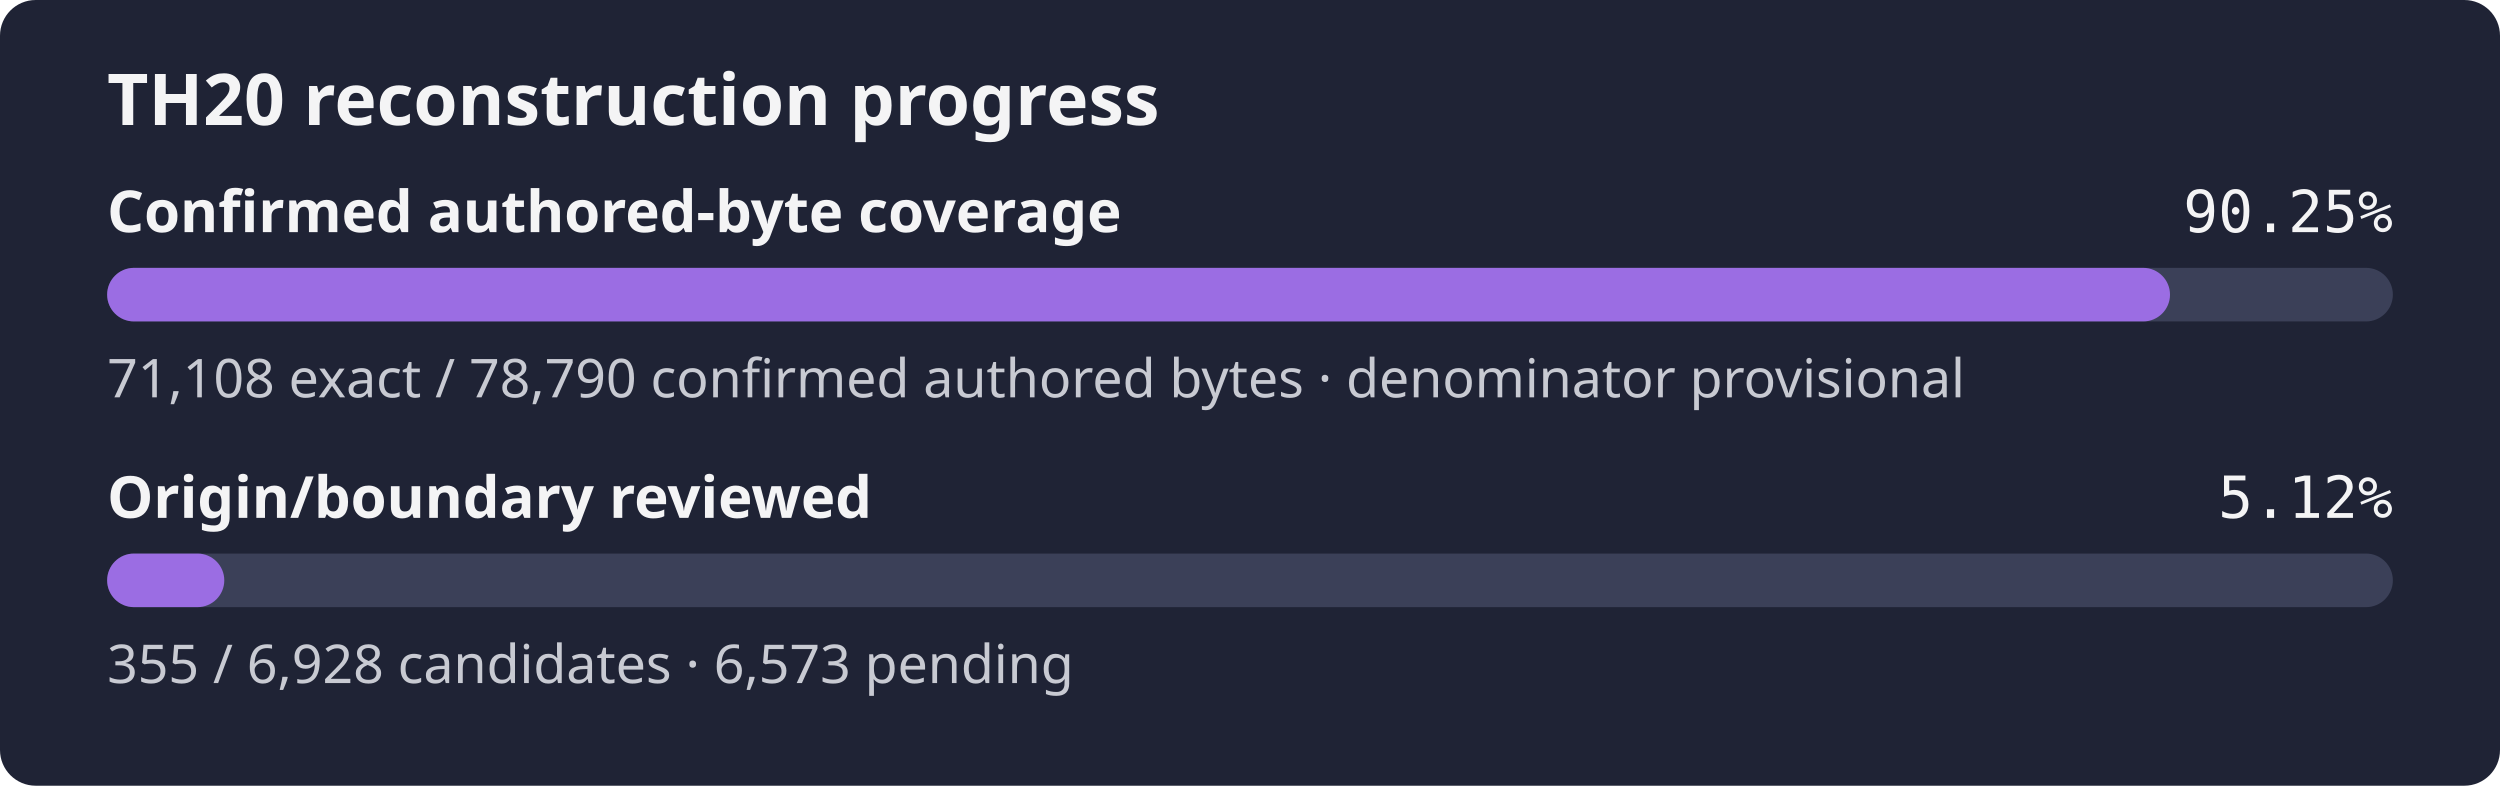
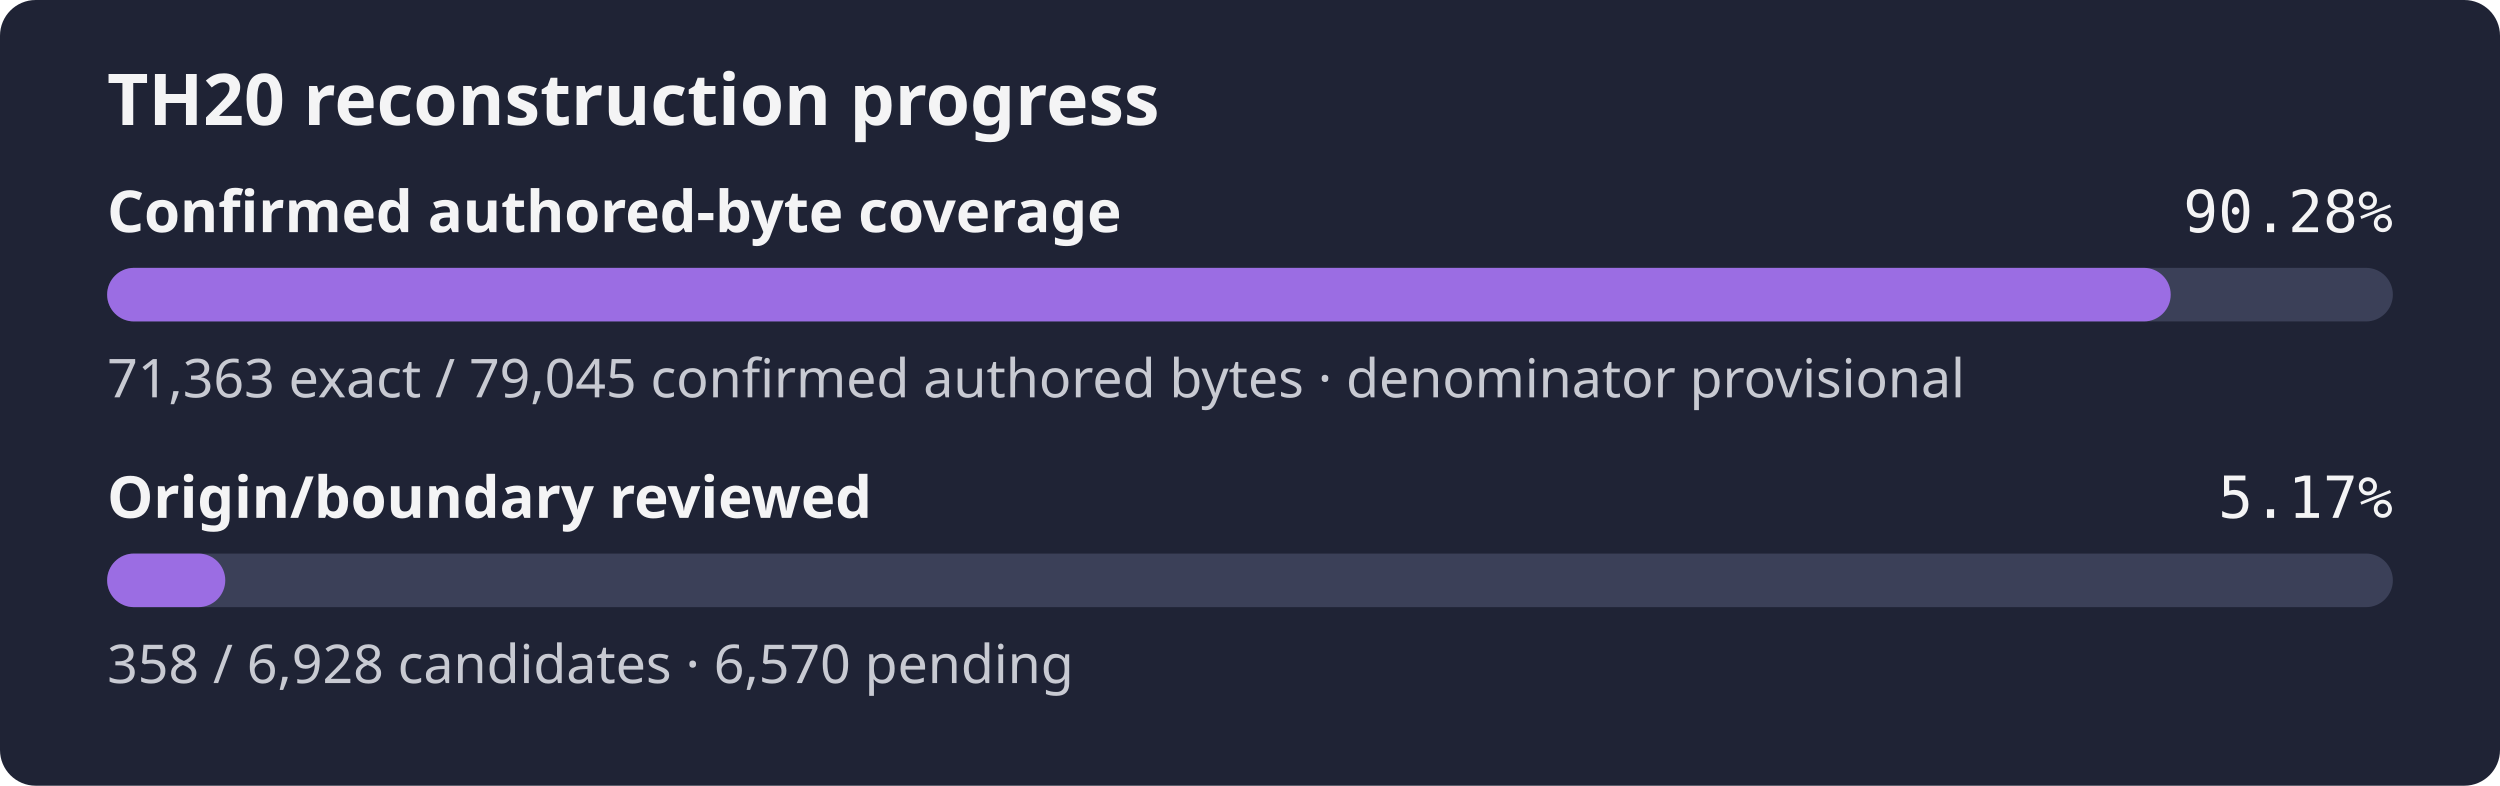
- <svg xmlns="http://www.w3.org/2000/svg" width="560" height="176" role="img" aria-label="TH20 reconstruction progress: 90.25% of the confirmed authored-byte set is exact, origin review 5.12%">
+ <svg xmlns="http://www.w3.org/2000/svg" width="560" height="176" role="img" aria-label="TH20 reconstruction progress: 90.28% of the confirmed authored-byte set is exact, origin review 5.17%">
  <rect width="560" height="176" rx="8" fill="#1f2335" />
  <text x="24" y="28" fill="#f4f4f5" font-family="sans-serif" font-size="16" font-weight="600">TH20 reconstruction progress</text>
  <text x="24" y="52" fill="#f4f4f5" font-family="sans-serif" font-size="13" font-weight="600">Confirmed authored-byte coverage</text>
-   <text x="536" y="52" fill="#f4f4f5" text-anchor="end" font-family="monospace" font-size="13">90.25%</text>
+   <text x="536" y="52" fill="#f4f4f5" text-anchor="end" font-family="monospace" font-size="13">90.28%</text>
  <rect x="24" y="60" width="512" height="12" rx="6" fill="#3b4058" />
-   <rect x="24" y="60" width="462.08" height="12" rx="6" fill="#9b6de3" />
-   <text x="24" y="89" fill="#c8cad2" font-family="sans-serif" font-size="12">71,108 exact / 78,790 confirmed authored bytes · denominator provisional</text>
+   <rect x="24" y="60" width="462.24" height="12" rx="6" fill="#9b6de3" />
+   <text x="24" y="89" fill="#c8cad2" font-family="sans-serif" font-size="12">71,363 exact / 79,045 confirmed authored bytes · denominator provisional</text>
  <text x="24" y="116" fill="#f4f4f5" font-family="sans-serif" font-size="13" font-weight="600">Origin/boundary reviewed</text>
-   <text x="536" y="116" fill="#f4f4f5" text-anchor="end" font-family="monospace" font-size="13">5.12%</text>
+   <text x="536" y="116" fill="#f4f4f5" text-anchor="end" font-family="monospace" font-size="13">5.17%</text>
  <rect x="24" y="124" width="512" height="12" rx="6" fill="#3b4058" />
-   <rect x="24" y="124" width="26.24" height="12" rx="6" fill="#9b6de3" />
-   <text x="24" y="153" fill="#c8cad2" font-family="sans-serif" font-size="12">355 / 6,928 candidates · 6,573 pending</text>
+   <rect x="24" y="124" width="26.46" height="12" rx="6" fill="#9b6de3" />
+   <text x="24" y="153" fill="#c8cad2" font-family="sans-serif" font-size="12">358 / 6,928 candidates · 6,570 pending</text>
</svg>
